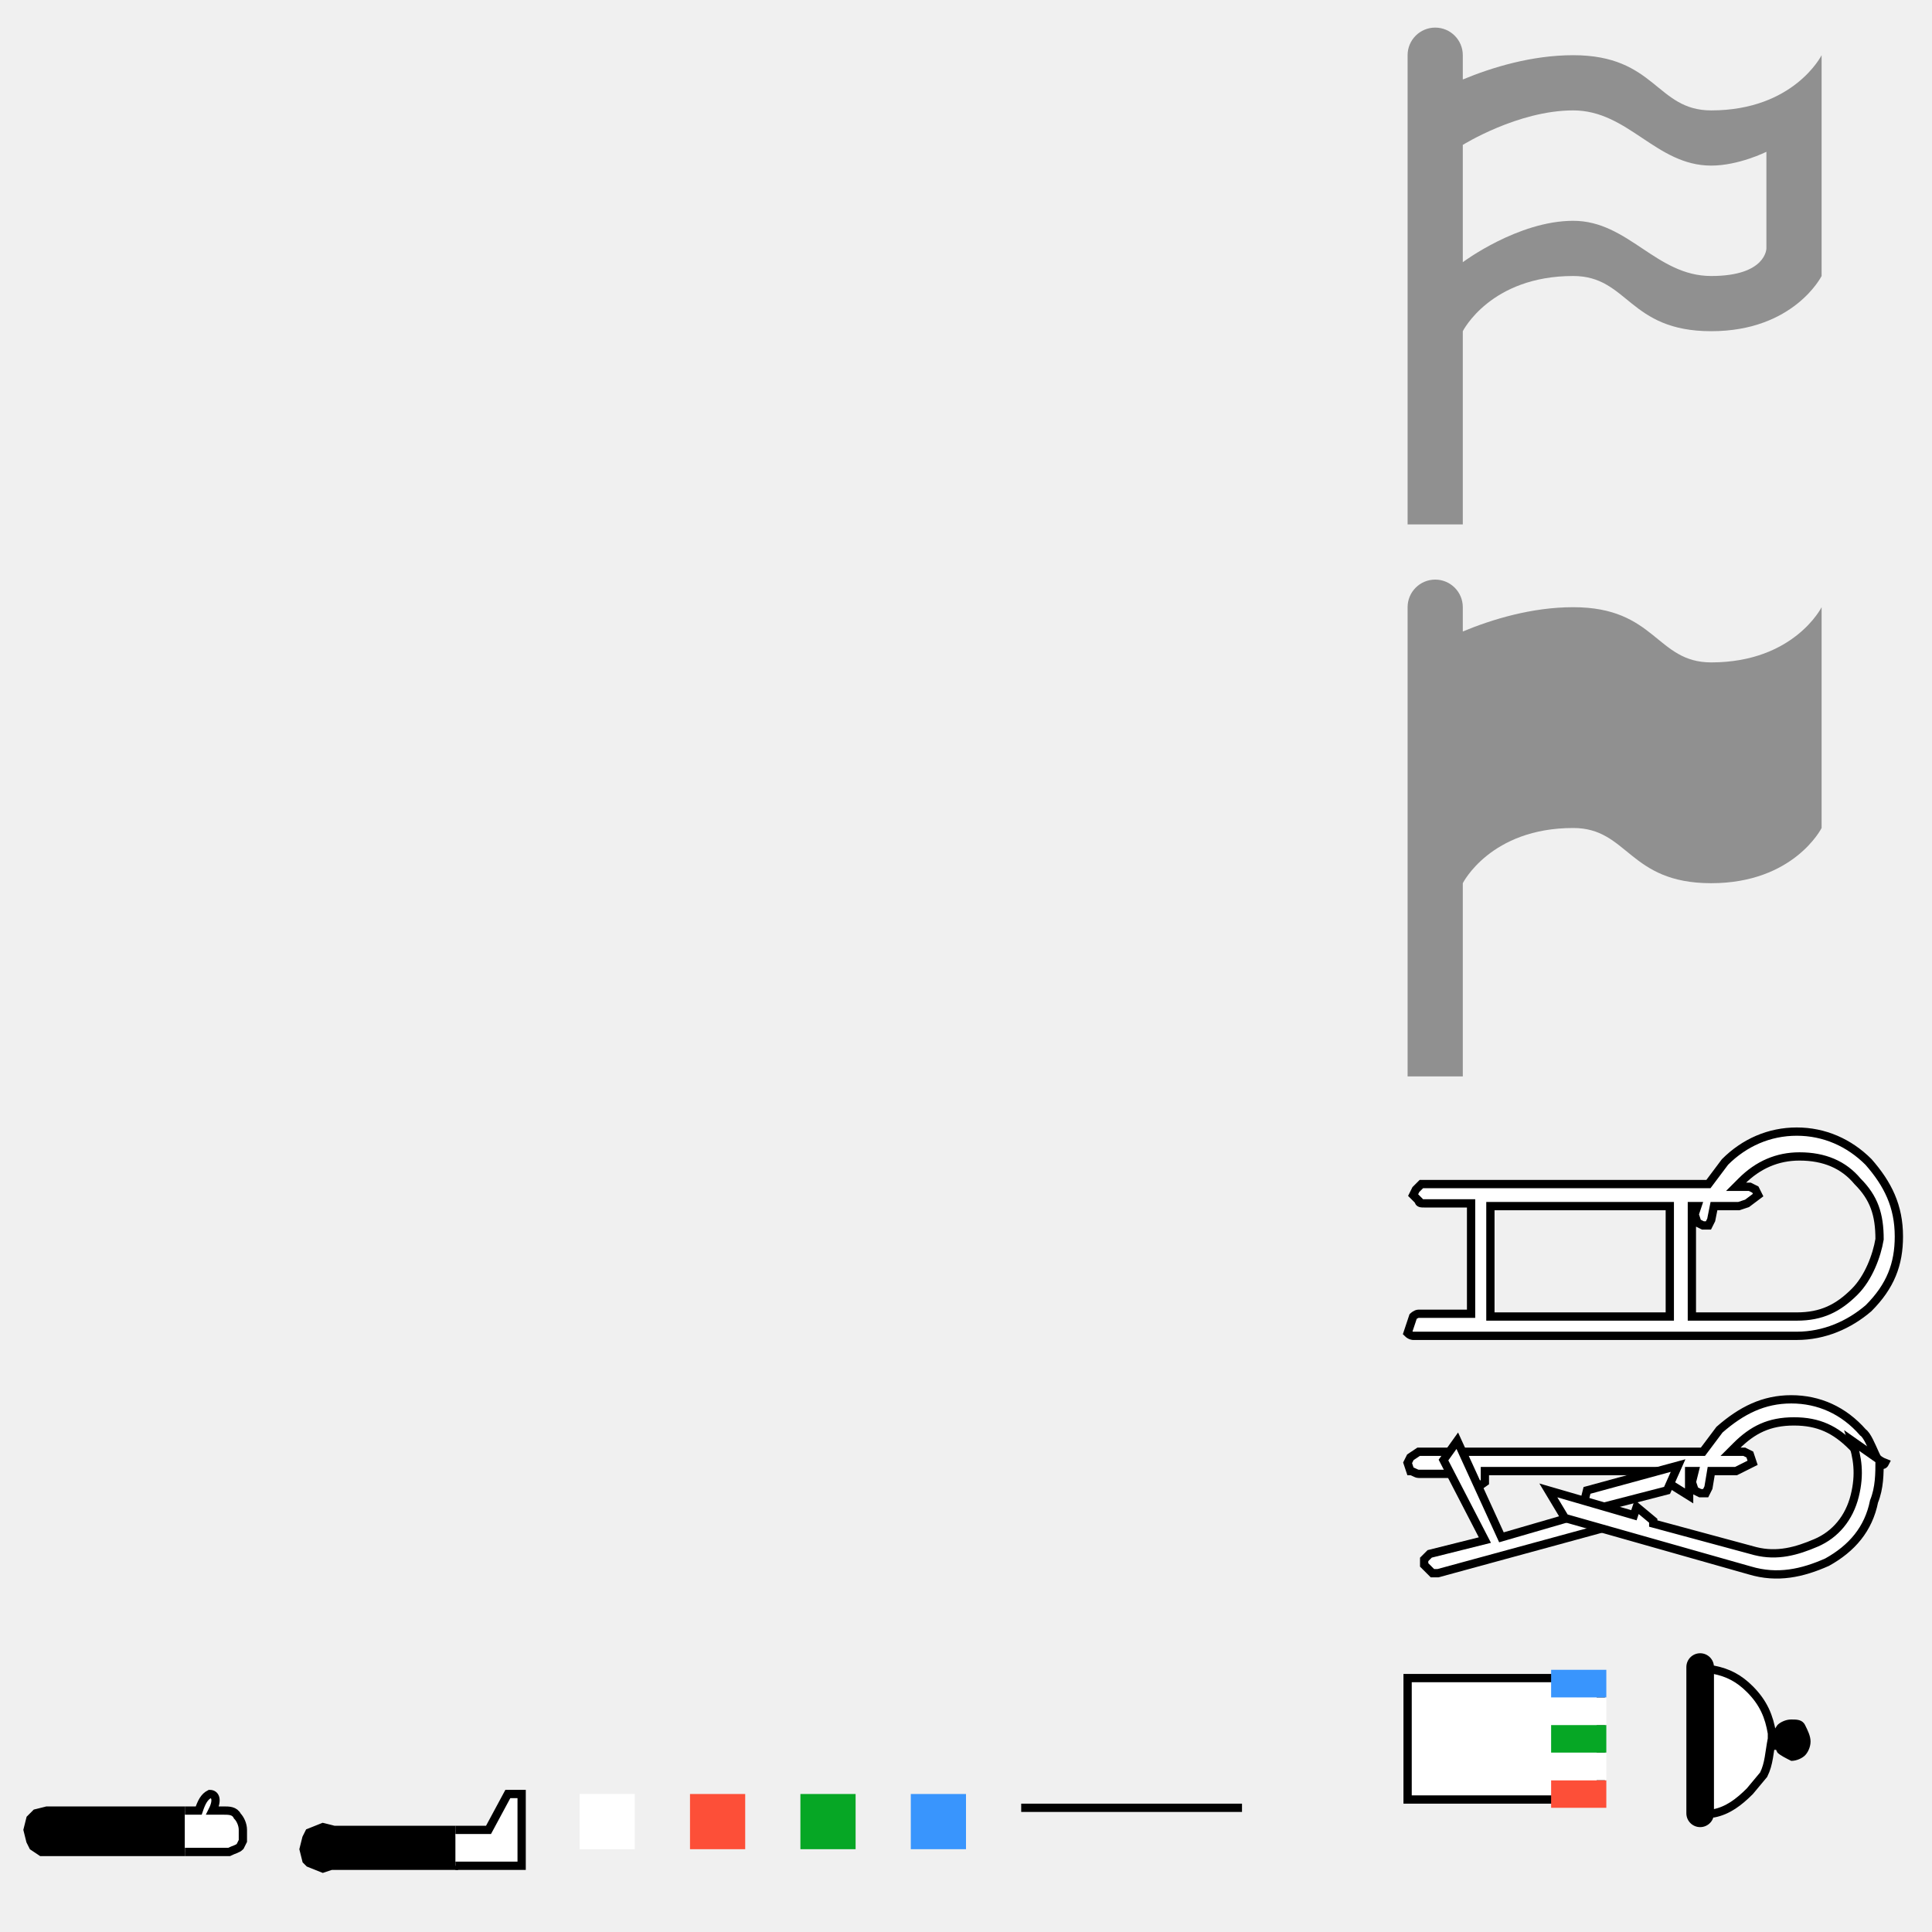
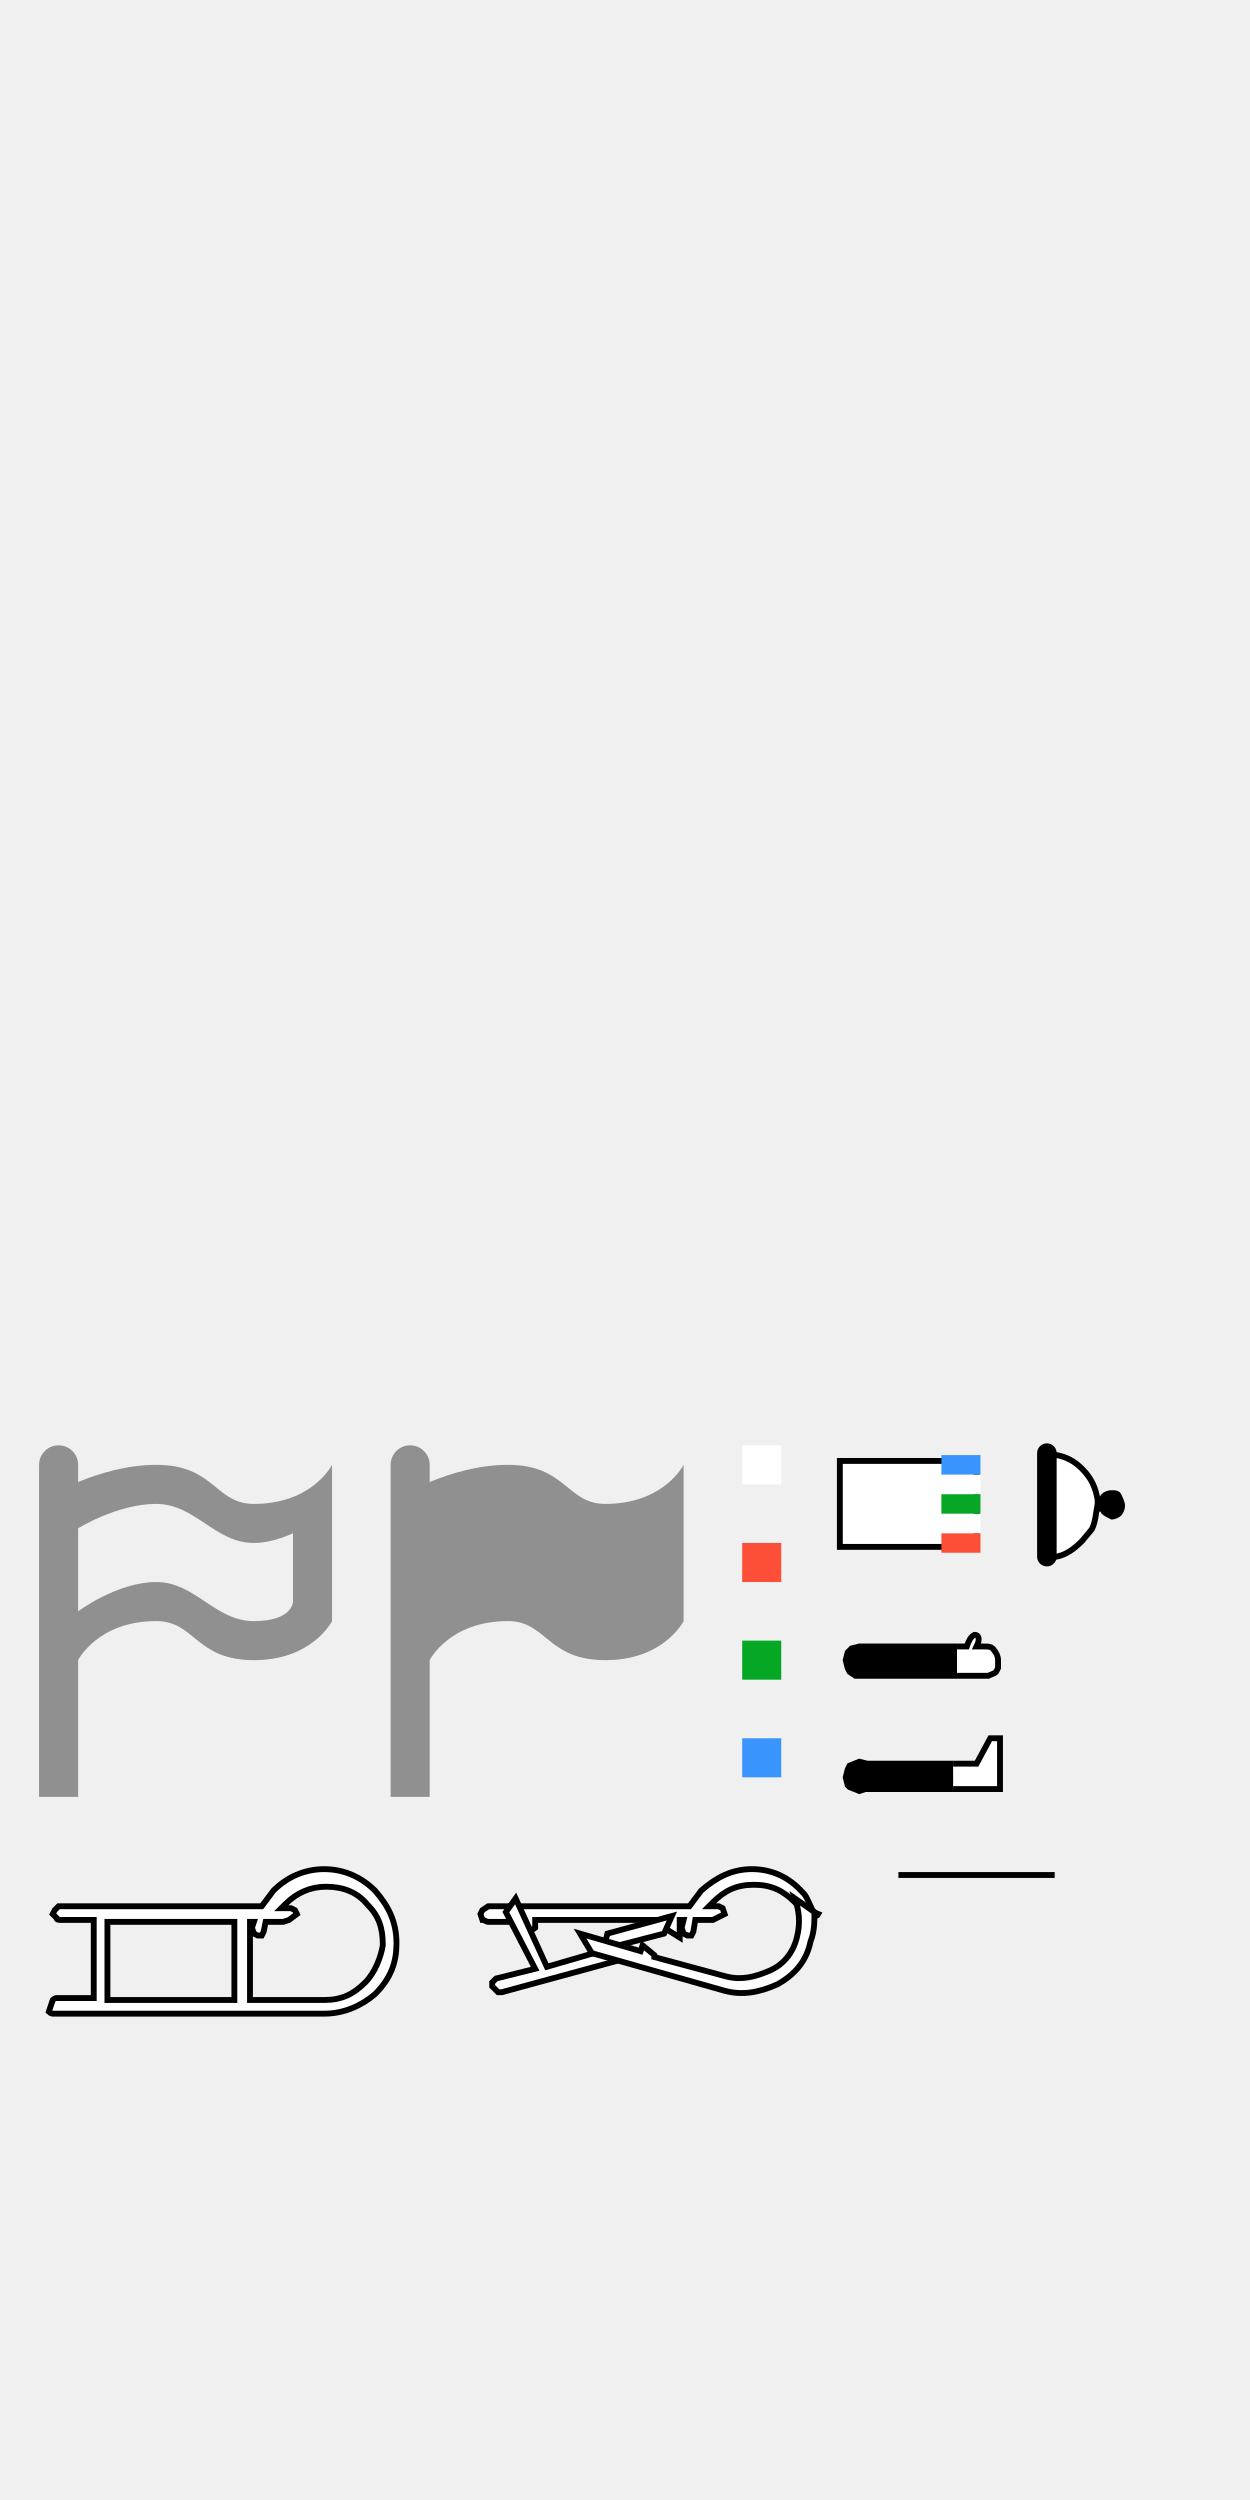
- <svg xmlns="http://www.w3.org/2000/svg" xmlns:ns2="https://www.linerider.com" xmlns:xlink="http://www.w3.org/1999/xlink" viewBox="0 0 70 70" width="70" height="70" version="1.1">
+ <svg xmlns="http://www.w3.org/2000/svg" xmlns:ns2="https://www.linerider.com" xmlns:xlink="http://www.w3.org/1999/xlink" width="64" height="128" viewBox="0 0 64 128" version="1.1">
  <style type="text/css">
    .lr-anchor {
      display: none;
      stroke-width: 0.2px;
      stroke: red;
      fill: cyan;
    }
    .lr-bbox {
      display: none;
      stroke-width: 0.2px;
      stroke: blue;
      fill: none;
    }
    .no-fill {
      fill: none;
    }
    .flag {
      fill: rgba(0,0,0,0.4);
    }
    .outline {
      stroke: black;
      stroke-width: 0.3;
    }
    .face .skin {
      fill: white;
    }
    .face .hair {
      fill: black;
    }
    .eye {
      fill: black;
    }
    .torso {
      fill: white;
    }
    .neck .odd {
      fill: white;
    }
    .scarf0 {
      fill: white;
    }
    .scarf1 {
      fill: #FD4F38;
    }
    .scarf3 {
      fill: #06A725;
    }
    .scarf5 {
      fill: #3995FD;
    }
    .hat .ball {
      fill: black;
    }
    .hat .top {
      fill: white;
    }
    .hat .bottom {
      stroke: black;
      stroke-width: 1;
      stroke-linecap: round;
    }
    .sled {
      fill: white;
    }
    .arm .sleeve {
      fill: black;
    }
    .arm .hand {
      fill: white;
    }
    .leg .pants {
      fill: black;
    }
    .leg .foot {
      fill: white;
    }
  </style>
  <defs>
    <path id="eye" class="eye" d="M8.9,1.1L8.5,1L8.1,1.1L8,1.5l0.1,0.4C8.3,2,8.3,2,8.5,2s0.2,0,0.4-0.1L9,1.5L8.9,1.1z" />
    <rect id="closed-eye" class="eye" x="8.2" y="0.9" width="0.4" height="1.2" />
    <g id="face-sides" class="face">
      <rect class="skin" x="7" y="-0.3" width="3.1" height="9.9" />
      <rect id="hair" class="hair" x="7" y="-5.1" width="3.1" height="4.9" />
      <use class="hair" xlink:href="#hair" x="0" y="10.8" />
    </g>
    <g id="face" class="face">
      <use xlink:href="#face-sides" />
      <use class="right" xlink:href="#eye" />
      <use class="left" xlink:href="#eye" x="0" y="2.4" />
    </g>
    <g id="face-blinking" class="face">
      <use xlink:href="#face-sides" />
      <use class="right" xlink:href="#closed-eye" />
      <use class="left" xlink:href="#closed-eye" x="0" y="2.4" />
    </g>
    <g id="sled" class="sled outline">
      <path class="whole" d="M16.2-1.2c-0.7-0.7-1.6-1.1-2.6-1.1c-1,0-1.9,0.4-2.6,1.1l-0.6,0.8H0l-0.2,0.2L-0.3,0l0.2,0.2c0,0.1,0.1,0.1,0.2,0.1h1.7v4h-1.9c-0.1,0-0.2,0.1-0.2,0.1l-0.1,0.3L-0.5,5c0.1,0.1,0.2,0.1,0.2,0.1h13.9c1,0,1.9-0.4,2.6-1c0.8-0.8,1.1-1.6,1.1-2.6C17.3,0.4,16.9-0.4,16.2-1.2z M9,4.4H2.5v-4H9V4.4zM15.7,3.5c-0.6,0.6-1.2,0.9-2.1,0.9H9.8v-4H10L9.9,0.7L10,1l0.2,0.1l0.2,0l0.1-0.2l0.1-0.5h0.9l0.3-0.1L12.2,0l-0.1-0.2l-0.2-0.1h-0.5l0.2-0.2c0.6-0.6,1.3-0.9,2.1-0.9c0.9,0,1.6,0.3,2.1,0.9c0.6,0.6,0.8,1.2,0.8,2.1C16.5,2.2,16.2,3,15.7,3.5z" />
    </g>
    <g id="broken-sled" class="sled broke outline">
      <path class="top" d="M10.9-1.2l-0.6,0.8H0l-0.3,0.2L-0.4,0l0.1,0.3C-0.2,0.3-0.1,0.4,0,0.4h1.7v0.8l0.7-0.5V0.3H9v0.4l0.8,0.5V0.3H10L9.9,0.7L10,1l0.2,0.1l0.2,0l0.1-0.2l0.1-0.6h0.9l0.2-0.1L12.1,0L12-0.3l-0.2-0.1h-0.5l0.2-0.2c0.6-0.6,1.2-0.9,2.1-0.9s1.5,0.3,2.1,0.9l0.2,0.2L16.9,0c-0.2,0.4-0.5-0.9-0.8-1.1c-0.7-0.8-1.6-1.2-2.6-1.2S11.7-1.9,10.9-1.2z" />
      <path class="tail" d="M1.4-0.8L0.9-0.1l1.5,2.9L0.4,3.3L0.2,3.5c0,0.1,0,0.2,0,0.2L0.5,4h0.2l6.6-1.8L6.1,1.8L3,2.7L1.4-0.8z" />
      <path class="middle" d="M5.9,1.8L9,1l0.4-0.9L6.1,1L5.9,1.8z" />
      <path class="nose" d="M16.7-0.1l-1-0.7c0.2,0.6,0.3,1.2,0.1,2c-0.2,0.8-0.7,1.4-1.4,1.7S13,3.4,12.2,3.2l-3.7-1V2.1L7.9,1.6L7.8,1.9L4.7,1l0.6,1L12,3.9C13,4.2,13.9,4,14.8,3.6c0.9-0.5,1.5-1.2,1.7-2.2C16.7,0.9,16.7,0.4,16.7-0.1z" />
    </g>
    <g id="leg" class="leg outline">
      <path class="pants" d="M4.8-0.7H0.4L0-0.8l-0.5,0.2l-0.1,0.2L-0.7,0l0.1,0.4l0.1,0.1L0,0.7l0.3-0.1h4.6" />
      <path class="foot" d="M4.8,0.6h2.4v-2.6L6.7-2L6-0.7H4.8" />
    </g>
    <g id="body">
      <rect class="torso outline" x="0" y="-2.2" width="7" height="4.4" />
      <g class="neck">
        <rect class="scarf1 even" stroke-width="0" x="5.2" y="1.5" width="2" height="1" />
        <rect class="scarf2 odd" stroke-width="0" x="5.2" y="0.5" width="2" height="1" />
        <rect class="scarf3 even" stroke-width="0" x="5.2" y="-0.5" width="2" height="1" />
        <rect class="scarf4 odd" stroke-width="0" x="5.2" y="-1.5" width="2" height="1" />
        <rect class="scarf5 even" stroke-width="0" x="5.2" y="-2.5" width="2" height="1" />
      </g>
      <g class="hat">
        <path class="top outline" d="M13.2,0.4V-0.2c-0.1-0.6-0.3-1.1-0.8-1.6C12-2.2,11.6-2.4,11.1-2.5l-0.2,0h-0.3v5.2h0.5V2.7c0.5-0.1,0.9-0.4,1.3-0.8l0.5-0.6C13.1,0.9,13.1,0.5,13.2,0z" />
        <path class="bottom" d="M10.6-2.6v5.3" />
        <path class="ball" d="M13.2,0L13.2,0v0.2l0.1,0.1l0.1,0.2c0.1,0.1,0.3,0.2,0.5,0.3c0.2,0,0.4-0.1,0.5-0.2c0.1-0.1,0.2-0.3,0.2-0.5c0-0.2-0.1-0.4-0.2-0.6s-0.3-0.2-0.5-0.2s-0.4,0.1-0.5,0.2l-0.2,0.3V0z" />
      </g>
    </g>
    <g id="arm" class="arm outline">
      <path class="sleeve" d="M5-0.7H0l-0.4,0.1l-0.2,0.2L-0.7,0l0.1,0.4l0.1,0.2l0.3,0.2H0h5" />
      <path class="hand" d="M5,0.8h1.6c0.2-0.1,0.3-0.1,0.4-0.2L7.1,0.4L7.1,0c0-0.2-0.1-0.4-0.2-0.5C6.8-0.7,6.6-0.7,6.4-0.7L6-0.7c0.2-0.4,0.1-0.6-0.1-0.6C5.7-1.2,5.6-1,5.5-0.7H5" />
    </g>
    <path id="flag" class="flag" transform="translate(-6 -21)" d="M6,3A1,1 0 0,1 7,4V4.88C8.06,4.44 9.5,4 11,4C14,4 14,6 16,6C19,6 20,4 20,4V12C20,12 19,14 16,14C13,14 13,12 11,12C8,12 7,14 7,14V21H5V4A1,1 0 0,1 6,3Z" />
    <path id="start-flag" class="flag" transform="translate(-6 -21)" d="M6,3A1,1 0 0,1 7,4V4.88C8.06,4.44 9.5,4 11,4C14,4 14,6 16,6C19,6 20,4 20,4V12C20,12 19,14 16,14C13,14 13,12 11,12C8,12 7,14 7,14V21H5V4A1,1 0 0,1 6,3M7,7.25V11.5C7,11.5 9,10 11,10C13,10 14,12 16,12C18,12 18,11 18,11V7.5C18,7.5 17,8 16,8C14,8 13,6 11,6C9,6 7,7.25 7,7.25Z" />
  </defs>
  <g class="lr-entity" ns2:entity="flag">
    <g class="lr-sprite" ns2:anchor="START_FLAG">
-       <use x="52" y="19" xlink:href="#start-flag" />
-       <circle class="lr-anchor" cx="52" cy="19" r="0.5" />
-       <rect class="lr-bbox" x="50" y="0" width="17" height="20" />
+       <use x="3" y="92" xlink:href="#start-flag" />
+       <circle class="lr-anchor" cx="3" cy="92" r="0.5" />
+       <rect class="lr-bbox" x="1" y="73" width="17" height="20" />
    </g>
    <g class="lr-sprite" ns2:anchor="FLAG">
-       <use x="52" y="39" xlink:href="#flag" />
-       <circle class="lr-anchor" cx="52" cy="39" r="0.5" />
-       <rect class="lr-bbox" x="50" y="20" width="17" height="20" />
+       <use x="21" y="92" xlink:href="#flag" />
+       <circle class="lr-anchor" cx="21" cy="92" r="0.5" />
+       <rect class="lr-bbox" x="19" y="73" width="17" height="20" />
    </g>
  </g>
  <g class="lr-entity" ns2:entity="rider">
    <g class="lr-sprite lr-stretch" ns2:anchor="SHOULDER" ns2:lookAt="SCARF_0" id="base-scarf">
-       <rect class="scarf0" x="21" y="65" width="2" height="2" />
-       <circle class="lr-anchor" cx="21" cy="66" r="0.5" />
-       <rect class="lr-bbox" x="20" y="64" width="4" height="4" />
+       <rect class="scarf0" x="38" y="74" width="2" height="2" />
+       <circle class="lr-anchor" cx="38" cy="75" r="0.5" />
+       <rect class="lr-bbox" x="37" y="73" width="4" height="4" />
    </g>
    <g class="lr-sprite" ns2:copy="base-scarf" ns2:anchor="SCARF_0" ns2:lookAt="SCARF_1" />
    <g class="lr-sprite lr-stretch" ns2:anchor="SCARF_1" ns2:lookAt="SCARF_2">
-       <rect class="scarf1" x="25" y="65" width="2" height="2" />
-       <circle class="lr-anchor" cx="25" cy="66" r="0.5" />
-       <rect class="lr-bbox" x="24" y="64" width="4" height="4" />
+       <rect class="scarf1" x="38" y="79" width="2" height="2" />
+       <circle class="lr-anchor" cx="38" cy="80" r="0.5" />
+       <rect class="lr-bbox" x="37" y="78" width="4" height="4" />
    </g>
    <g class="lr-sprite" ns2:copy="base-scarf" ns2:anchor="SCARF_2" ns2:lookAt="SCARF_3" />
    <g class="lr-sprite lr-stretch" ns2:anchor="SCARF_3" ns2:lookAt="SCARF_4">
-       <rect class="scarf3" x="29" y="65" width="2" height="2" />
-       <circle class="lr-anchor" cx="29" cy="66" r="0.5" />
-       <rect class="lr-bbox" x="28" y="64" width="4" height="4" />
+       <rect class="scarf3" x="38" y="84" width="2" height="2" />
+       <circle class="lr-anchor" cx="38" cy="85" r="0.5" />
+       <rect class="lr-bbox" x="37" y="83" width="4" height="4" />
    </g>
    <g class="lr-sprite" ns2:copy="base-scarf" ns2:anchor="SCARF_4" ns2:lookAt="SCARF_5" />
    <g class="lr-sprite lr-stretch" ns2:anchor="SCARF_5" ns2:lookAt="SCARF_6">
-       <rect class="scarf5" x="33" y="65" width="2" height="2" />
-       <circle class="lr-anchor" cx="33" cy="66" r="0.5" />
-       <rect class="lr-bbox" x="32" y="64" width="4" height="4" />
+       <rect class="scarf5" x="38" y="89" width="2" height="2" />
+       <circle class="lr-anchor" cx="38" cy="90" r="0.5" />
+       <rect class="lr-bbox" x="37" y="88" width="4" height="4" />
    </g>
    <g class="lr-sprite" ns2:params="broken" ns2:anchor="PEG" ns2:lookAt="STRING">
      <g ns2:param-broken="0">
-         <use x="51.5" y="43.3" xlink:href="#sled" />
-         <circle class="lr-anchor" cx="51.5" cy="43.3" r="0.5" />
-         <rect class="lr-bbox" x="50" y="40" width="19.8" height="9.4" />
+         <use x="3" y="98" xlink:href="#sled" />
+         <circle class="lr-anchor" cx="3" cy="98" r="0.5" />
+         <rect class="lr-bbox" x="1" y="94" width="21" height="11" />
      </g>
      <g ns2:param-broken="1">
-         <use x="51.4" y="53" xlink:href="#broken-sled" />
-         <circle class="lr-anchor" cx="51.4" cy="53" r="0.5" />
-         <rect class="lr-bbox" x="50" y="49.7" width="19.3" height="8.5" />
+         <use x="25" y="98" xlink:href="#broken-sled" />
+         <circle class="lr-anchor" cx="25" cy="98" r="0.5" />
+         <rect class="lr-bbox" x="23" y="94" width="21" height="10" />
      </g>
    </g>
    <g class="lr-sprite" ns2:anchor="BUTT" ns2:lookAt="LFOOT" id="base-leg">
-       <use x="11.7" y="67" xlink:href="#leg" />
-       <circle class="lr-anchor" cx="11.7" cy="67" r="0.5" />
-       <rect class="lr-bbox" x="10" y="64" width="9.9" height="4.7" />
+       <use x="44" y="91" xlink:href="#leg" />
+       <circle class="lr-anchor" cx="44" cy="91" r="0.5" />
+       <rect class="lr-bbox" x="42" y="88" width="10" height="5" />
    </g>
    <g class="lr-sprite lr-stretch" ns2:params="crashed" ns2:anchor="LHAND" ns2:lookAt="STRING" id="base-string">
      <g ns2:param-crashed="0">
-         <line id="debug" x1="37" y1="65.5" x2="45" y2="65.5" stroke-width="0.3" stroke="black" />
-         <circle class="lr-anchor" cx="37" cy="65.5" r="0.5" />
-         <rect class="lr-bbox" x="36" y="64" width="10" height="3" />
+         <line id="debug" x1="46" y1="96" x2="54" y2="96" stroke-width="0.3" stroke="black" />
+         <circle class="lr-anchor" cx="46" cy="96" r="0.5" />
+         <rect class="lr-bbox" x="45" y="94" width="10" height="4" />
      </g>
      <g class="lr-null" ns2:param-crashed="1" />
    </g>
    <g class="lr-sprite" ns2:anchor="SHOULDER" ns2:lookAt="LHAND" id="base-arm">
-       <use x="1.7" y="66.3" xlink:href="#arm" />
-       <circle class="lr-anchor" cx="1.7" cy="66.3" r="0.5" />
-       <rect class="lr-bbox" x="0" y="64" width="9.8" height="4.1" />
+       <use x="44" y="85" xlink:href="#arm" />
+       <circle class="lr-anchor" cx="44" cy="85" r="0.5" />
+       <rect class="lr-bbox" x="42" y="82" width="10" height="5" />
    </g>
    <g class="lr-sprite" ns2:copy="base-leg" ns2:anchor="BUTT" ns2:lookAt="RFOOT" />
    <g class="lr-sprite" ns2:params="rotation blinking" ns2:anchor="BUTT" ns2:lookAt="SHOULDER" id="face-group">
    </g>
    <g class="lr-sprite" ns2:anchor="BUTT" ns2:lookAt="SHOULDER">
-       <use x="51" y="63" xlink:href="#body" />
-       <circle class="lr-anchor" cx="51" cy="63" r="0.5" />
-       <rect class="lr-bbox" x="50" y="59" width="16.6" height="8.1" />
+       <use x="43" y="77" xlink:href="#body" />
+       <circle class="lr-anchor" cx="43" cy="77" r="0.5" />
+       <rect class="lr-bbox" x="42" y="73" width="17" height="8" />
    </g>
    <g class="lr-sprite" ns2:copy="base-string" ns2:anchor="RHAND" ns2:lookAt="STRING" />
    <g class="lr-sprite" ns2:copy="base-arm" ns2:anchor="SHOULDER" ns2:lookAt="RHAND" />
  </g>
</svg>
